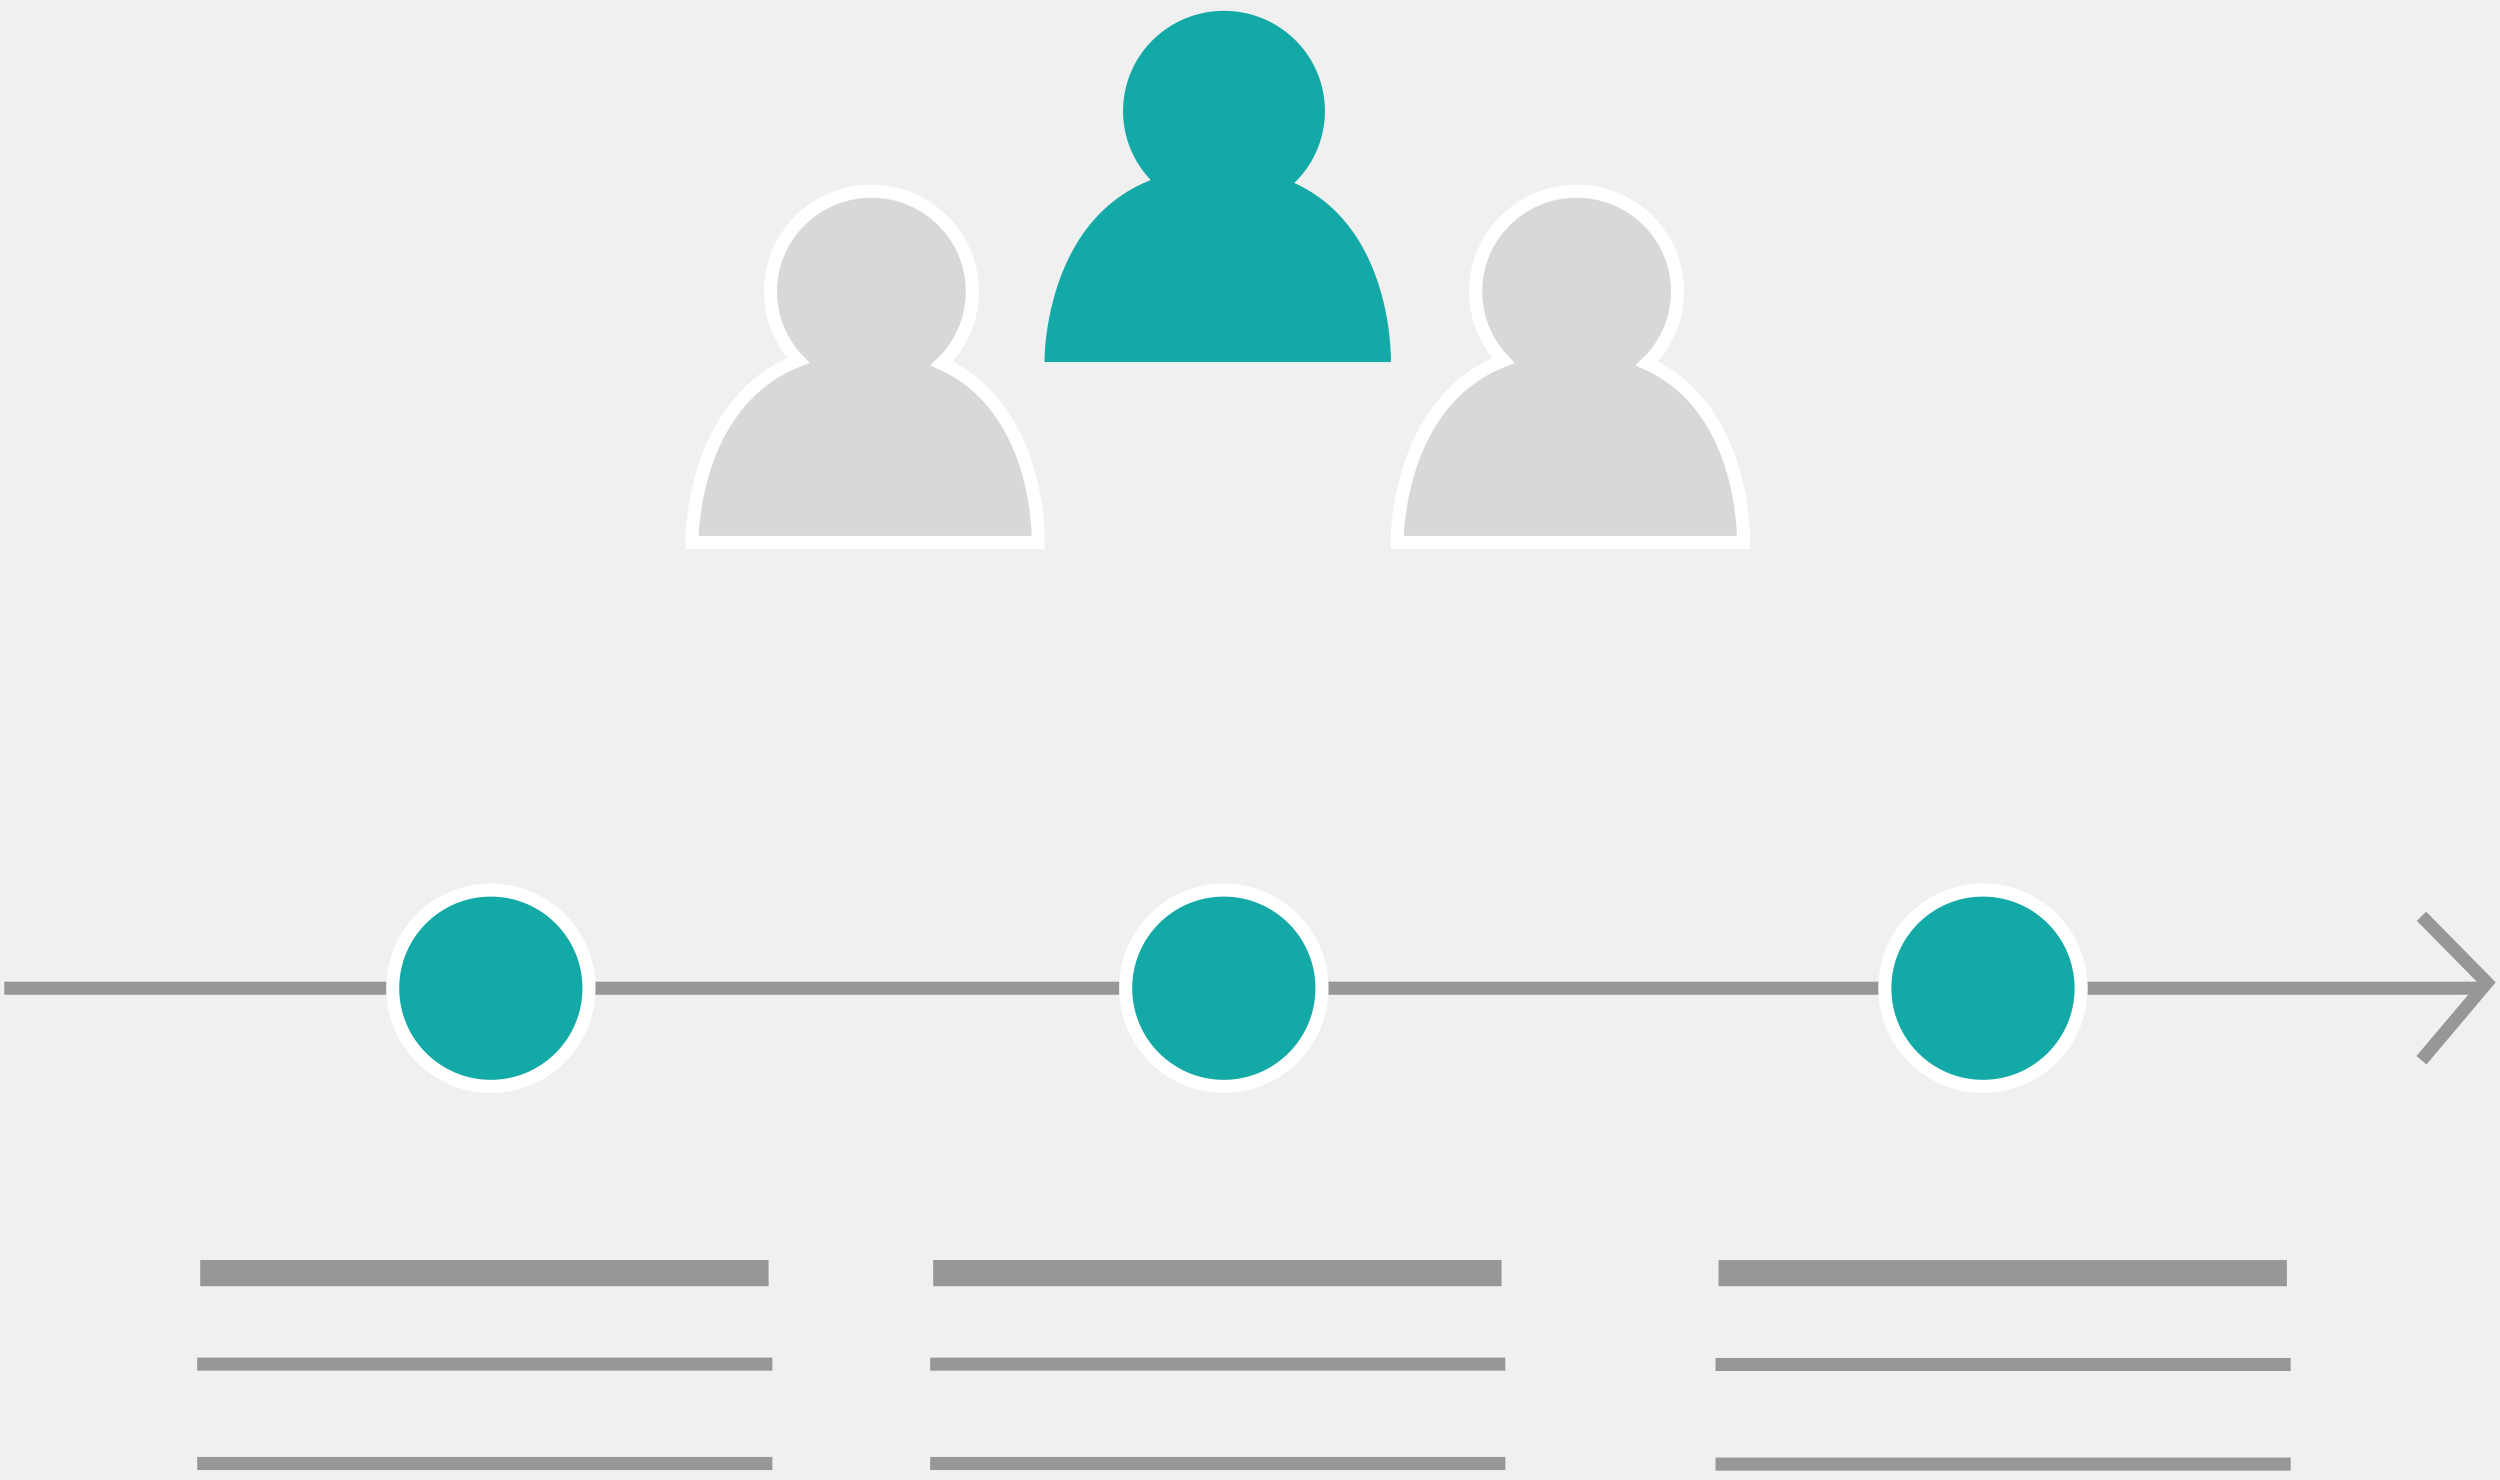
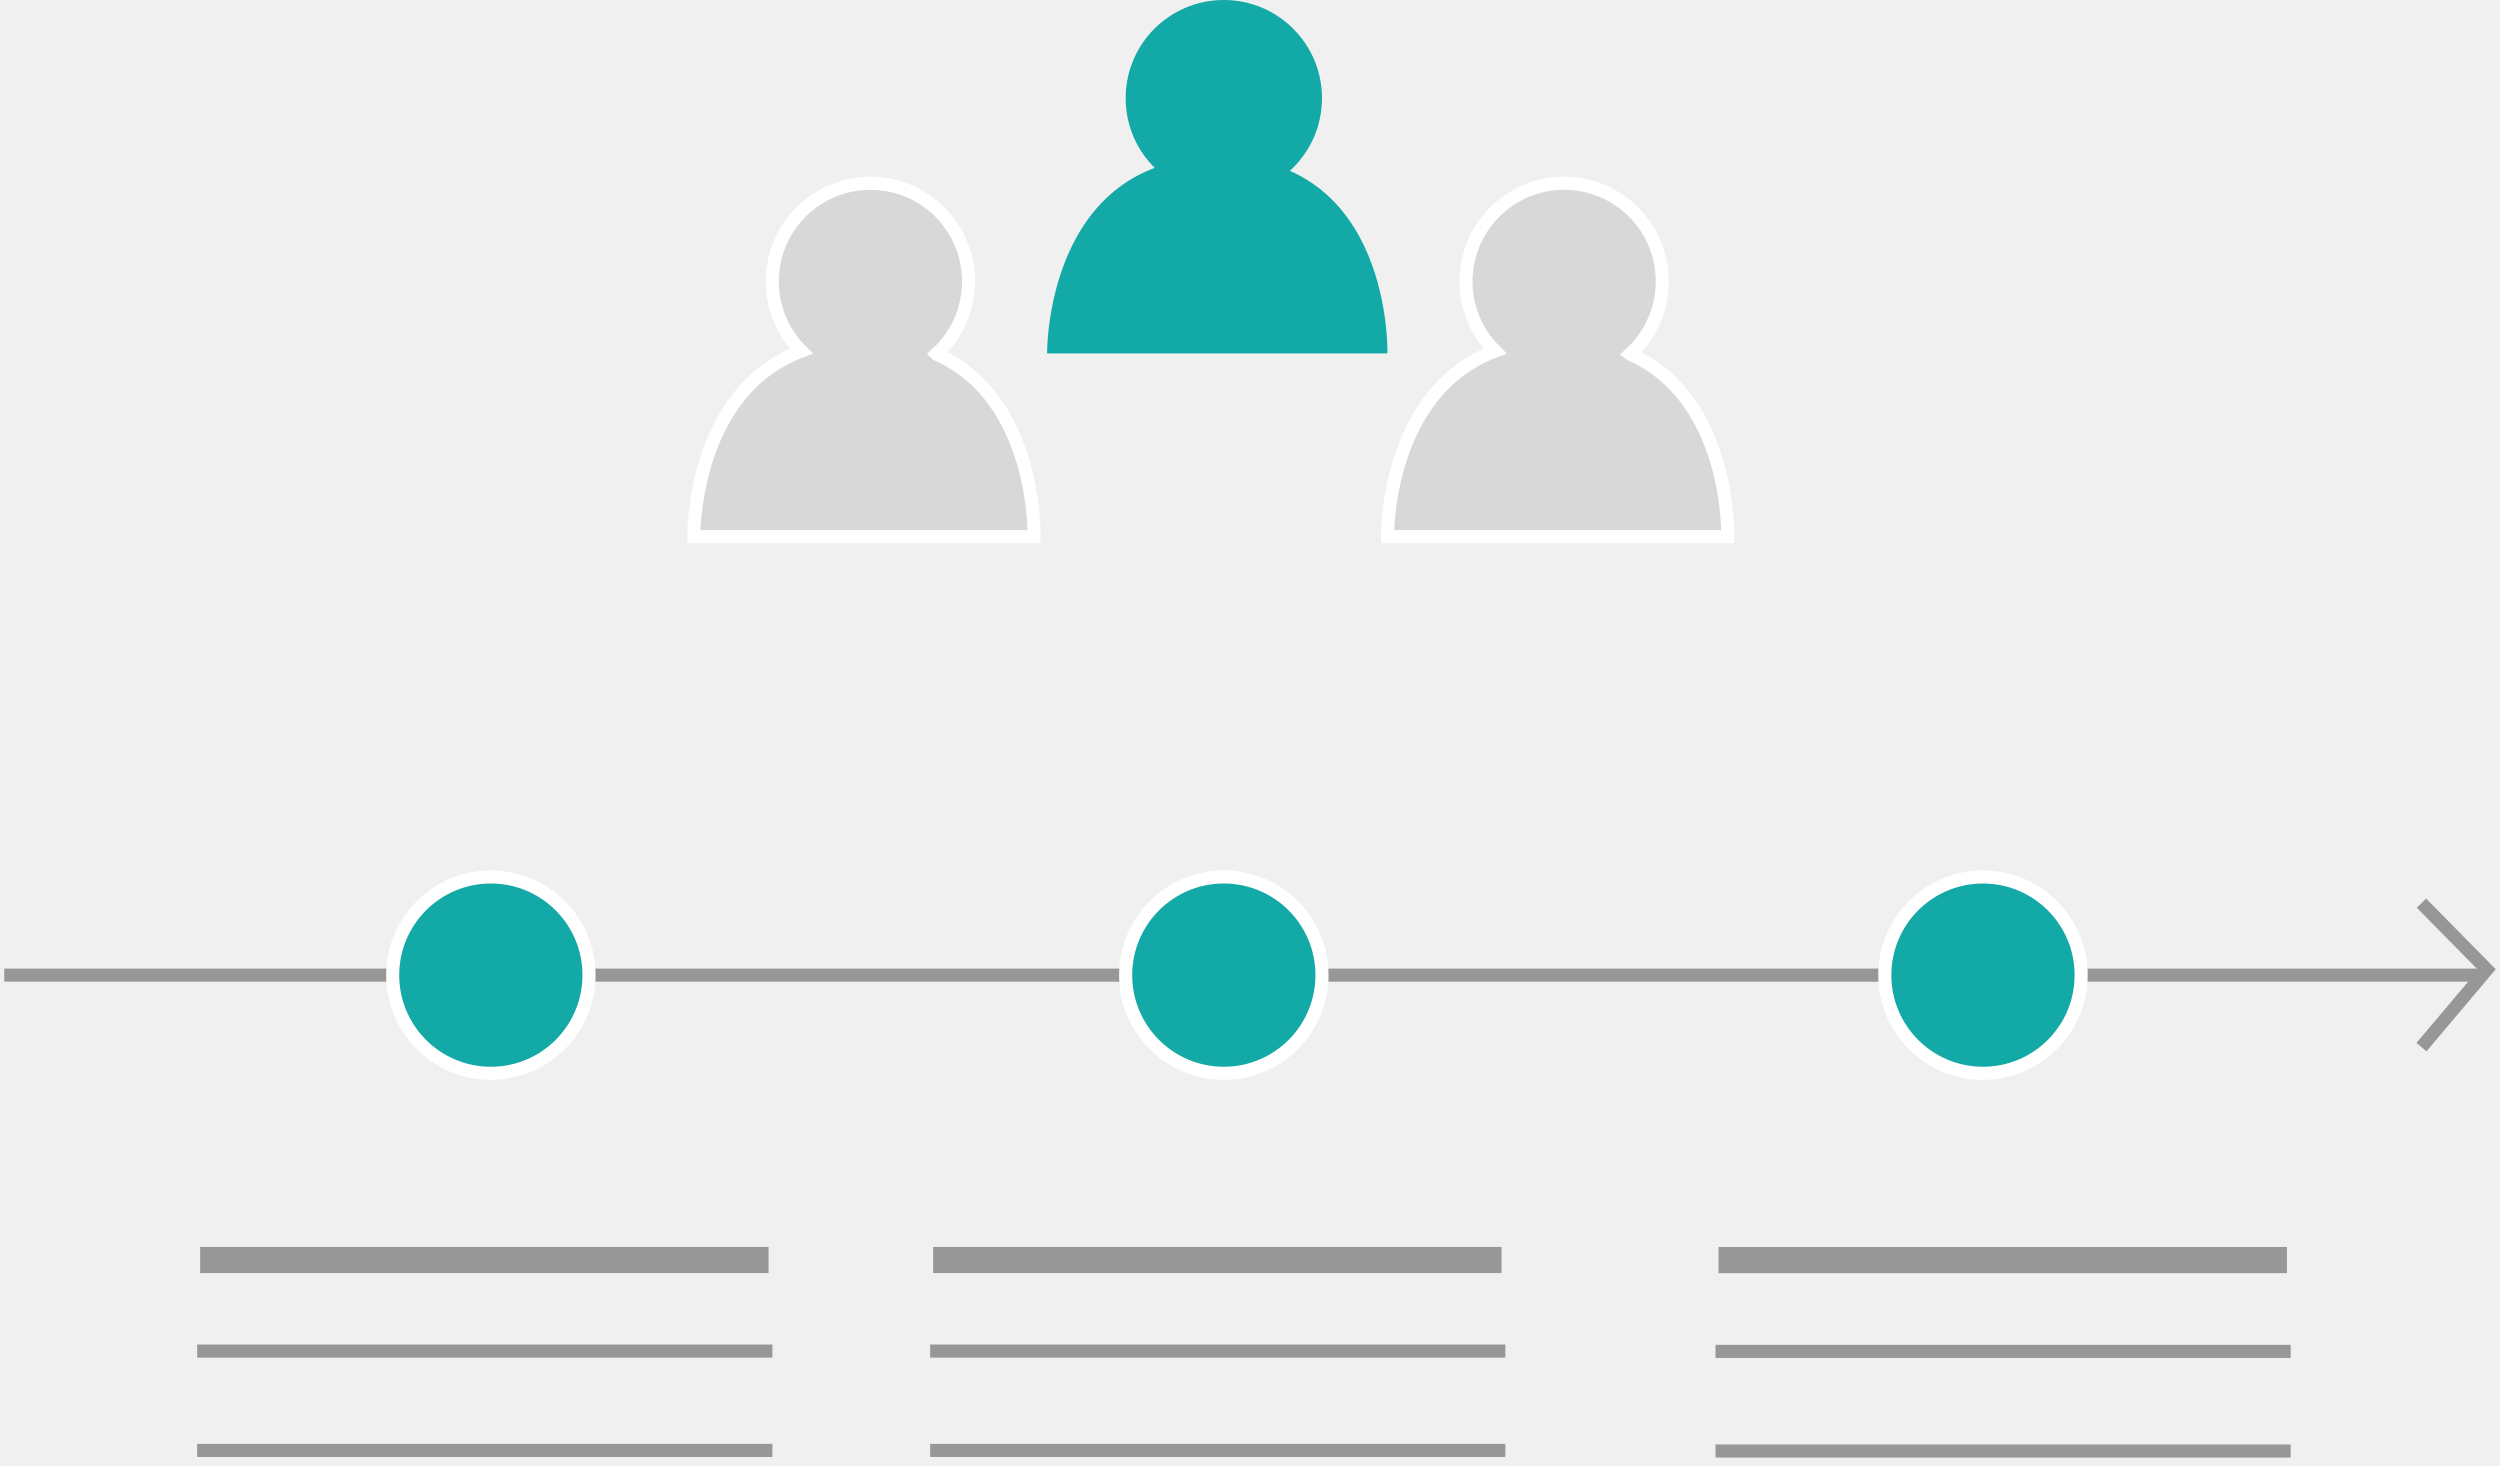
- <svg xmlns="http://www.w3.org/2000/svg" width="191" height="113" viewBox="0 0 191 113">
+ <svg xmlns="http://www.w3.org/2000/svg" width="191" height="112" viewBox="0 0 191 112">
  <g fill="none" fill-rule="evenodd">
    <g stroke="#979797" stroke-linecap="square">
-       <path d="M16.295 97.265h41.424" stroke-width="2" />
-       <path d="M15.564 104.222H58.51M15.564 111.811H58.51" />
+       <path d="M16.295 96.265h41.424" stroke-width="2" />
+       <path d="M15.564 103.222H58.51M15.564 110.811H58.51" />
    </g>
    <g stroke="#979797" stroke-linecap="square">
-       <path d="M72.295 97.265h41.424" stroke-width="2" />
-       <path d="M71.564 104.222h42.945M71.564 111.811h42.945" />
+       <path d="M72.295 96.265h41.424" stroke-width="2" />
+       <path d="M71.564 103.222h42.945M71.564 110.811h42.945" />
    </g>
    <g stroke="#979797" stroke-linecap="square">
-       <path d="M132.295 97.269h41.424" stroke-width="2" />
-       <path d="M131.564 104.246h42.945M131.564 111.857h42.945" />
+       <path d="M132.295 96.269h41.424" stroke-width="2" />
+       <path d="M131.564 103.246h42.945M131.564 110.857h42.945" />
    </g>
-     <g transform="translate(79.53 .827)" fill="#12A9A6">
-       <ellipse cx="13.983" cy="7.657" rx="7.712" ry="7.657" />
-       <path d="M.268 26.836S.086 12.023 13.613 12.023c13.527 0 13.122 14.813 13.122 14.813H.268z" />
+     <g transform="translate(80)" fill="#12A9A6">
+       <circle cx="13.5" cy="7.5" r="7.5" />
+       <path d="M0 27s-.178-15 13.11-15c13.287 0 12.889 15 12.889 15H0z" />
    </g>
-     <path d="M71.946 27.761a7.607 7.607 0 0 0 2.342-5.495c0-4.229-3.453-7.657-7.712-7.657-4.26 0-7.713 3.428-7.713 7.657 0 2.043.806 3.899 2.12 5.272-8.254 3.217-8.123 13.907-8.123 13.907h26.467s.28-10.223-7.381-13.684zM125.823 27.761a7.607 7.607 0 0 0 2.342-5.495c0-4.229-3.453-7.657-7.712-7.657-4.26 0-7.713 3.428-7.713 7.657 0 2.043.806 3.899 2.12 5.272-8.254 3.217-8.123 13.907-8.123 13.907h26.467s.28-10.223-7.381-13.684z" stroke="#FFF" fill="#D8D8D8" />
-     <path d="M.826 75.5H189.24" stroke="#979797" stroke-linecap="square" />
-     <path d="M37.5 83a7.5 7.5 0 1 0 0-15 7.5 7.5 0 0 0 0 15zM93.5 83a7.5 7.5 0 1 0 0-15 7.5 7.5 0 0 0 0 15zM151.5 83a7.5 7.5 0 1 0 0-15 7.5 7.5 0 0 0 0 15z" stroke="#FFF" fill="#12A9A6" />
-     <path stroke="#979797" d="M185 70l5 5.077L185 81" />
+     <path d="M71.544 27.05a7.5 7.5 0 1 0-10.326-.227C52.869 29.964 53 41.001 53 41.001H79s.28-10.539-7.455-13.95zM124.544 27.05a7.5 7.5 0 1 0-10.326-.227C105.869 29.964 106 41.001 106 41.001H132s.28-10.539-7.455-13.95z" stroke="#FFF" fill="#D8D8D8" />
+     <path d="M.826 74.5H189.24" stroke="#979797" stroke-linecap="square" />
+     <path d="M37.5 82a7.5 7.5 0 1 0 0-15 7.5 7.5 0 0 0 0 15zM93.5 82a7.5 7.5 0 1 0 0-15 7.5 7.5 0 0 0 0 15zM151.5 82a7.5 7.5 0 1 0 0-15 7.5 7.5 0 0 0 0 15z" stroke="#FFF" fill="#12A9A6" />
+     <path stroke="#979797" d="M185 69l5 5.077L185 80" />
  </g>
</svg>
